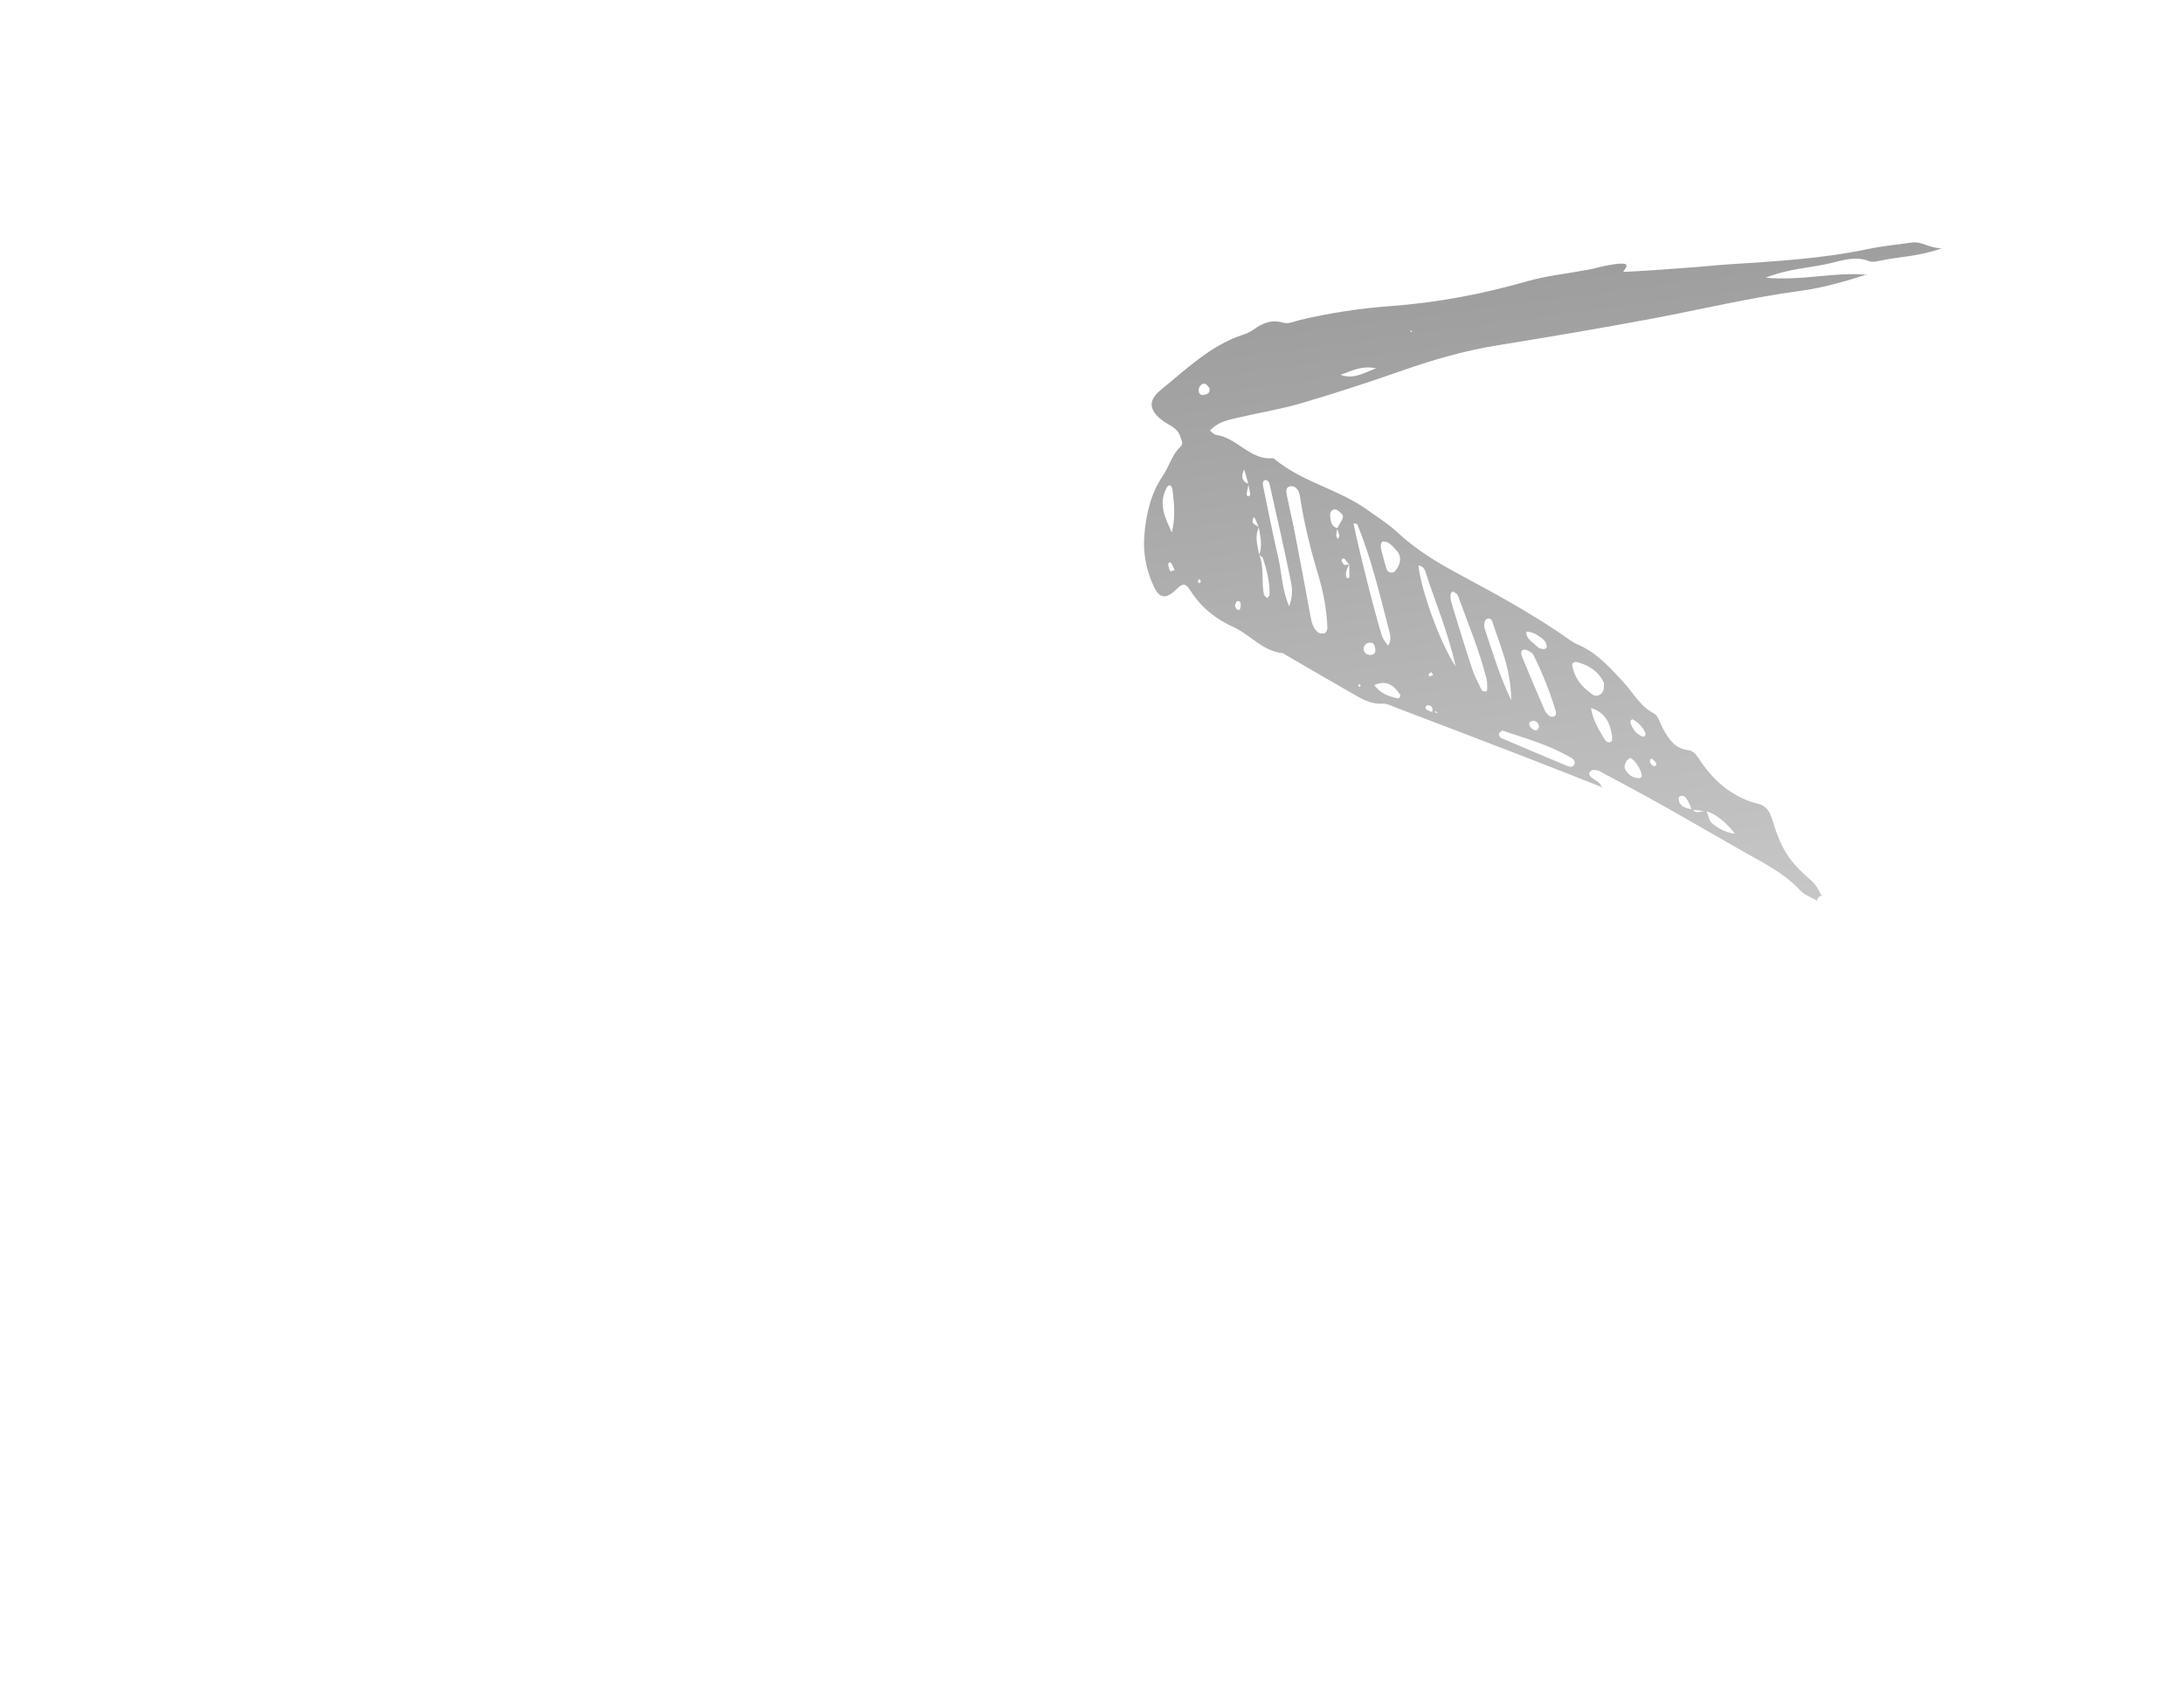
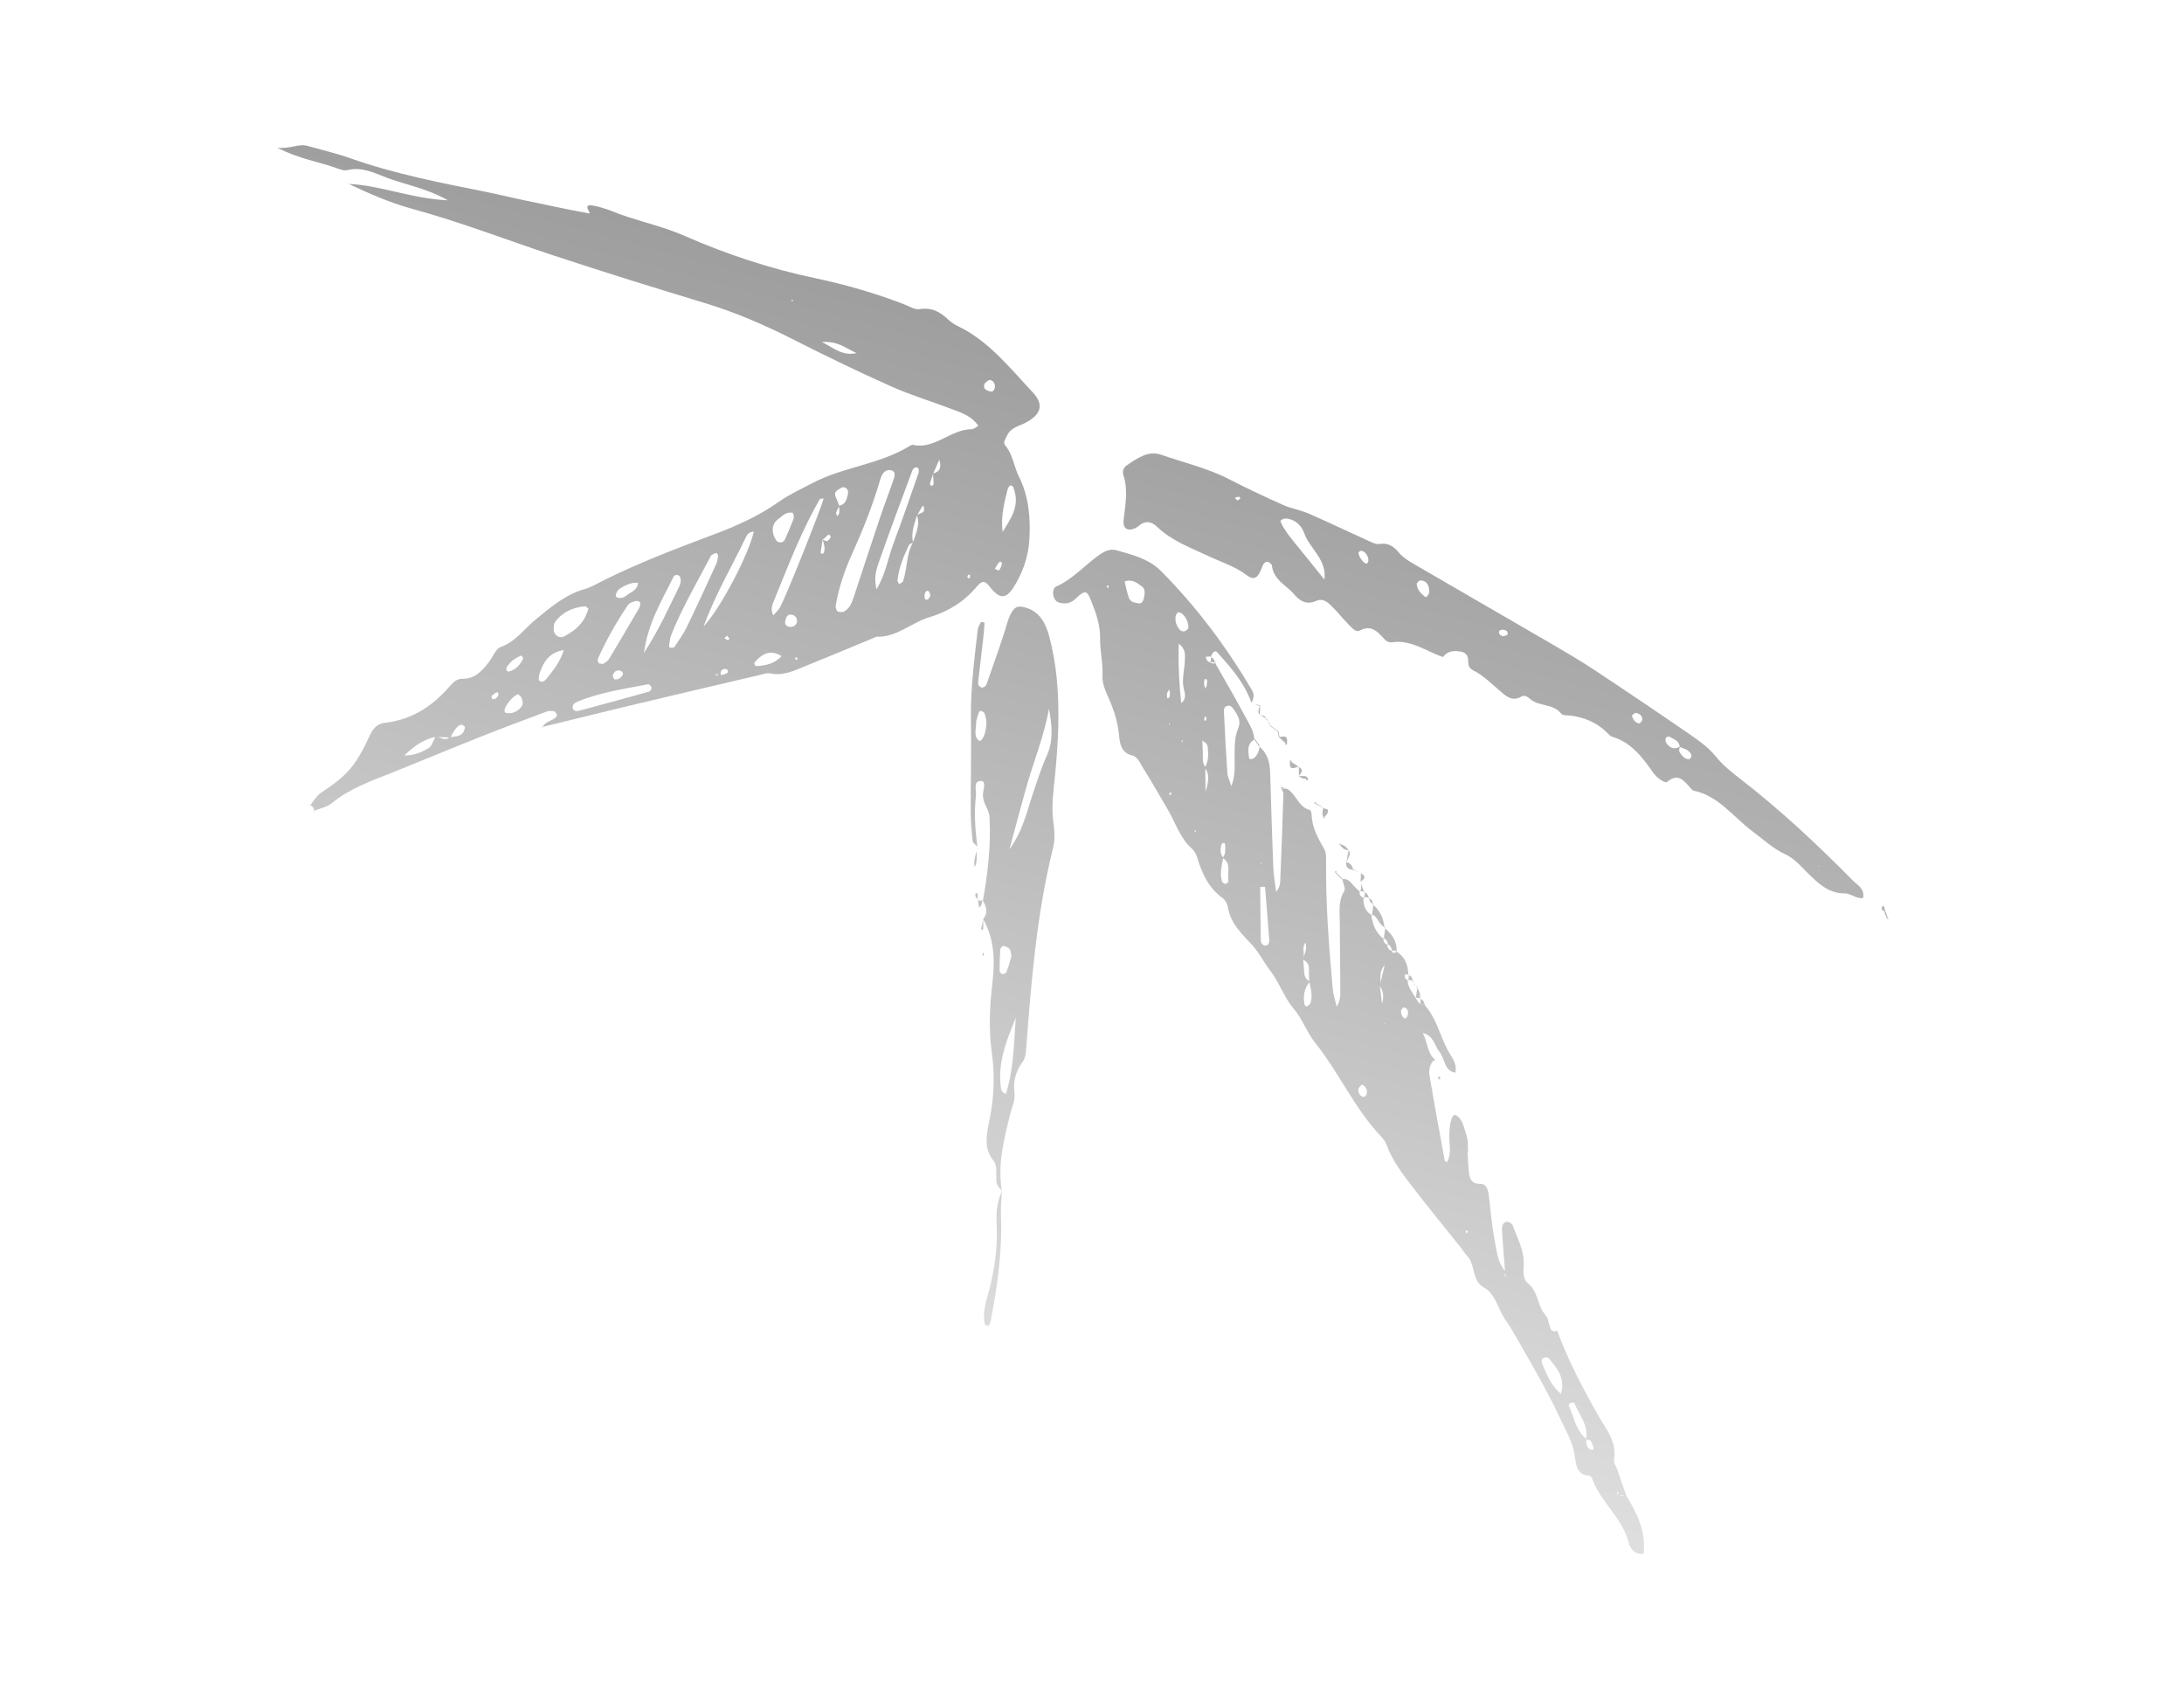
- <svg xmlns="http://www.w3.org/2000/svg" id="_레이어_1" data-name="레이어_1" version="1.1" viewBox="-80 -80 721.16 562.14">
+ <svg xmlns="http://www.w3.org/2000/svg" version="1.1" viewBox="-80 -80 721.16 562.14">
  <defs>
    <linearGradient id="leafGradient" x1="0" y1="0" x2="0" y2="402.14" gradientUnits="userSpaceOnUse" gradientTransform="rotate(-7.52 280.58 201.07)">
      <stop offset="0%" stop-color="#989898" />
      <stop offset="52%" stop-color="#BFBFBF" />
      <stop offset="100%" stop-color="#E5E5E5" />
    </linearGradient>
    <style>
+       .st0 {
+         fill: none;
+       }
+ 
      .leaf-sway {
-       transform-box: fill-box;
-       transform-origin: 50% 85%;
-       animation: wind_st_L 7.6s cubic-bezier(0.42, 0.02, 0.58, 0.98) -2.1s infinite;
+         transform-box: fill-box;
+         transform-origin: 50% 85%;
+         animation: wind_st_L 7.6s cubic-bezier(0.42, 0.02, 0.58, 0.98) -2.1s infinite;
      }
+ 
      @keyframes wind_st_L {
-       0% {
-       transform: translateY(0px) rotate(-0.8deg);
-       }
-       19% {
-       transform: translateY(-0.35px) rotate(0.35deg);
-       }
-       45% {
-       transform: translateY(-0.2px) rotate(1.15deg);
-       }
-       70% {
-       transform: translateY(0.2px) rotate(0.25deg);
-       }
-       87% {
-       transform: translateY(0.5px) rotate(-1deg);
-       }
-       100% {
-       transform: translateY(0px) rotate(-0.8deg);
-       }
+         0% {
+           transform: translateY(0px) rotate(-0.8deg);
+         }
+         19% {
+           transform: translateY(-0.35px) rotate(0.35deg);
+         }
+         45% {
+           transform: translateY(-0.2px) rotate(1.15deg);
+         }
+         70% {
+           transform: translateY(0.2px) rotate(0.25deg);
+         }
+         87% {
+           transform: translateY(0.5px) rotate(-1deg);
+         }
+         100% {
+           transform: translateY(0px) rotate(-0.8deg);
+         }
      }
    </style>
  </defs>
-   <g>
+   <g transform="rotate(7.65 254.16 72) translate(561.16 0) scale(-1 1)">
    <g class="leaf-sway" fill="url(#leafGradient)">
      <path d="M449.15,179.94c-8.96-3.52-17.91-7.08-26.89-10.54-13.88-5.35-27.78-10.65-41.68-15.94-1.28-.49-2.64-1.26-3.91-1.16-4.35.34-7.8-2.04-11.38-4.08-7.01-4-13.98-8.08-20.96-12.14-.24-.14-.46-.42-.71-.44-6.54-.55-10.85-6.18-16.55-8.74-5.56-2.5-10.45-6.33-14.01-11.95-1.6-2.53-2.54-2.44-4.48-.52-3.47,3.42-5.64,3.31-7.56-.75-2.42-5.13-3.6-10.72-3.19-16.48.52-7.24,2.13-14.27,6.17-20.18,2.11-3.1,3.01-7.03,5.85-9.61.99-.89.23-2.15-.13-3.28-.91-2.93-3.51-3.62-5.5-5.05-4.72-3.38-5.38-6.71-.97-10.31,8.48-6.92,16.53-14.71,26.96-18.19,1.29-.43,2.62-.96,3.73-1.78,3.05-2.25,6.08-3.4,9.9-2.24,1.65.5,3.72-.53,5.58-.97,9.88-2.32,19.82-3.82,29.94-4.56,15.17-1.11,30.14-3.94,44.9-8.17,6.28-1.8,12.83-2.47,19.26-3.66.81-.15,1.62-.29,2.42-.47,1.6-.37,3.18-.83,4.8-1.12,1.61-.29,3.24-.58,4.87-.58,3.5,0-.38,2.78.61,2.74,7.89-.37,15.77-1.01,23.65-1.59,3.53-.26,7.06-.66,10.6-.89,15.51-1,31.02-1.86,46.34-5.07,4.81-1.01,9.72-1.48,14.58-2.16,3.07-.43,5.51,1.82,9.78,1.92-7.71,2.76-14.34,2.74-20.74,4.16-1.05.24-2.3.46-3.24.08-4.4-1.78-8.67-.3-12.85.69-6.63,1.57-13.52,1.68-21.29,4.77,12.08,1.11,22.74-2,33.47-.96l.19-.19c-7.32,2.34-14.69,4.48-22.28,5.5-16.24,2.17-32.22,6.01-48.33,9.05-17.18,3.24-34.42,6.13-51.67,8.93-10.55,1.71-20.78,4.61-30.92,8.16-11.15,3.9-22.38,7.59-33.69,10.91-7.1,2.08-14.42,3.23-21.61,4.94-2.9.69-5.93,1.21-8.71,4.13.72.51,1.34,1.32,2.05,1.41,6.79.89,11.31,8.4,18.62,7.7.24-.02.52.17.73.34,9.24,7.61,20.92,9.83,30.53,16.67,3.43,2.44,6.98,4.67,10.12,7.58,6.07,5.64,12.95,9.82,20.07,13.64,11.49,6.16,22.97,12.39,33.87,19.79,1.85,1.26,3.65,2.72,5.66,3.58,6.05,2.58,10.47,7.52,14.92,12.33,3.27,3.53,5.53,8.07,10.05,10.32,1.43.71,2.07,3.37,3.05,5.15,1.88,3.41,4.04,6.49,8.01,6.92,2.22.24,3.18,2,4.33,3.69,4.86,7.2,11.14,12.16,19.17,14.14,2.46.61,3.63,2.37,4.38,4.76,3.21,10.33,5.4,13.93,13.17,20.67,1.61,1.4,2.35,3.23,3.33,5l.29-.31c-1.14.2-1.8.92-1.97,2.18,0,0,.28-.3.28-.3-1.91-1.11-4.17-1.82-5.66-3.41-5.36-5.74-12.03-9.02-18.52-12.69-8.92-5.05-17.77-10.23-26.7-15.25-6.98-3.92-14.02-7.68-21.06-11.45-.7-.37-1.58-.45-2.37-.42-.38.01-.78.56-1.08.95-.11.14,0,.6.13.81,1.1,1.67,3.52,1.81,4.04,4.17l.21-.17ZM444.08,158.9l-.5.23.59-.13c.48.37.53.8.08,1.18-.1.09-.39-.08-.59-.13.14-.39.28-.79.41-1.16M365.49,106.25c-.59,1.33-1.34,2.62-.95,4.2.05.19.29.42.47.45.18.02.57-.18.57-.28,0-1.46-.04-2.91-.07-4.37-.37-.39-.83-.72-1.09-1.18-.35-.62-.71-.9-1.22-.53-.15.11-.25.62-.16.8.25.45.56,1.04.95,1.15.46.13,1.03-.18,1.51-.23M393.11,155.11c.25,0,.56-.12.75,0,.81.5,1.07.32.52-.12-.3-.24-1.01.14-1.53.24.19-.81.38-1.68-.43-2.16-.38-.23-1.13-.35-1.37-.12-.86.87-.1,1.27.57,1.6.46.23.93.42,1.49.56M332.31,79.78c-.22,1.05-.52,2.1-.64,3.16-.09.75.33,1.06.89.77.15-.08.29-.43.26-.62-.17-1.08-.39-2.14-.59-3.21-.44-1.54-.88-3.09-1.39-4.9-1.25,2.55-.6,3.97,1.48,4.8M335.72,94.03c-1.52,3.05-.5,6.08.07,9.12,1.73,4.21.68,8.81,1.55,13.14.09.46.74.79,1.12,1.18.26-.4.75-.79.76-1.2.08-4.18-.95-8.12-2.21-12-.15-.45-.83-.69-1.23-1.09,1.15-3.05.38-6.06-.12-9.08-.34-.8-.73-1.59-1.01-2.41-.27-.79-.66-1.11-.84-.65-.19.5-.3,1.4-.04,1.67.53.57,1.33.85,1.95,1.32M478.83,187.08c1.32,2.1,3.18.27,4.72.78.55,1.32.77,3.12,1.7,3.88,2.1,1.72,4.47,3.12,7.63,3.49q-4.54-5.85-9.36-7.4c-1.64-.17-3.27-.34-4.91-.51-1.46-4-2.51-5.17-3.97-4.38-.18.1-.36.46-.34.69.14,2.58,1.97,2.97,3.74,3.43.25.07.52.04.79.03M361.63,94.35c-.15.8-.38,1.59-.41,2.39-.02.41.33.83.51,1.25.19-.4.58-.84.52-1.19-.13-.79-.48-1.54-.74-2.3.4-.73.78-1.49,1.22-2.19.61-.97,1.22-1.94.07-2.9-.8-.67-1.63-1.68-2.75-1.03-1.1.63-.84,1.89-.71,2.99.18,1.54.82,2.67,2.29,2.99M358.31,127.41c-.19-5.96-1.3-11.82-3-17.49-2.47-8.23-4.57-16.55-5.91-25.1-.14-.87-.26-1.8-.61-2.58-.51-1.12-1.42-1.82-2.62-1.71-1.55.13-1.55,1.48-1.32,2.61.86,4.37,1.92,8.69,2.76,13.07,1.75,9.04,3.44,18.1,5.11,27.16.39,2.1.85,4.11,2.53,5.41.4.31,1.01.35,1.54.38,1.03.05,1.28-.83,1.52-1.74M398.96,116.29c.06.71-.02,1.63.22,2.43,2.25,7.34,4.48,14.68,6.88,21.96.82,2.5,2.06,4.84,3.21,7.18.17.35.93.38,1.44.45.1.01.39-.48.38-.74-.03-1.16.04-2.38-.24-3.48-2.41-9.49-6.16-18.43-9.48-27.54-.17-.47-.78-.77-1.22-1.08-.18-.13-.53-.21-.68-.11-.2.14-.29.49-.51.92M345.69,120.14c1.3-3.56,1-6.05.55-8.27-2.2-10.77-4.64-21.49-7.07-32.2-.16-.71-.91-1.48-1.74-1.09-.3.14-.51,1.09-.41,1.59,1.68,8.16,3.31,16.33,5.17,24.44,1.11,4.85,1.1,10.01,3.5,15.54M378.31,133.18c1.33-1.91.72-3.68.29-5.35-3.04-11.71-5.82-23.51-10.38-34.66-.12-.29-.82-.29-1.27-.43.63,4.35,7.99,33.67,9.51,37.51.41,1.04,1.18,1.9,1.85,2.93M433.71,155.88c.02-.29.13-.61.06-.86-1.9-6.51-4.44-12.71-7.38-18.71-.24-.49-.73-.94-1.19-1.18-.7-.35-1.58-.84-2.2-.63-.93.32-.76,1.49-.43,2.28,2.46,5.94,4.96,11.86,7.51,17.75.33.75.98,1.41,1.62,1.9.36.27,1.01.18,1.51.11.19-.03.35-.43.52-.66M400.66,140c-2.64-11.75-6.8-21.33-9.98-31.27-.37-1.15-1.14-1.92-2.31-2.05.73,7.74,7.16,25.77,12.29,33.31M416.04,161.16c-.42.4-1.03.7-1.1,1.12-.07.4.32,1.18.68,1.33,7.34,3.16,14.7,6.26,22.07,9.33.75.31,1.74.4,2.15-.55.4-.93-.25-1.76-.97-2.18-7.21-4.26-15.11-6.42-22.83-9.05M419.01,151.21c-.08-10.42-3.69-18.12-6.29-26.11-.29-.9-1.23-1.13-1.97-.65-.36.23-.55.96-.62,1.5-.07.57-.01,1.22.17,1.76,2.52,7.44,4.7,15.05,8.72,23.51M449.57,147.36c0-1.02.2-1.72-.03-2.16-2.02-3.9-5.31-5.8-9.15-6.68-.39-.09-1.31.55-1.28.73.55,3.73,2.37,6.6,5.14,8.78.44.35.86.73,1.31,1.07,1.69,1.31,3.76.2,4.02-1.74M306.92,95.81c1.25-4.73.83-9.39.25-14.03-.07-.54-.37-1.38-.71-1.48-.89-.26-1.2.65-1.54,1.37-2.42,5.16,0,9.6,2,14.14M376.46,98.79c-.92,1.09-.46,2.26-.19,3.35.48,1.98,1.02,3.95,1.63,5.89.33,1.05,2,1.33,2.71.54,2.03-2.24,2.3-5.08.45-6.95-1.3-1.31-2.49-3.07-4.6-2.83M445.34,153.74c.77,4.44,2.62,7.06,4.19,9.83.55.96,1.38,2.01,2.5,1.26.38-.26.34-1.63.19-2.43-.74-3.91-2.21-7.22-6.87-8.66M373.8,146.16c2.15,3.02,4.96,3.79,7.84,4.4.18.04.48-.25.62-.46.11-.17.19-.55.1-.69-2.03-3.11-4.46-5.05-8.55-3.25M458.35,170.22c-.42.3-.98.51-1.22.93-.56.97-1.04,2.05-.3,3.19,1.13,1.75,2.68,2.63,4.65,2.53.21-.01.53-.31.58-.54.32-1.52-2.09-5.46-3.71-6.12M423.98,128.53c-.02,2.63,2.1,3.32,3.33,4.7,1.16,1.3,3.44,1.35,3.42.32-.03-1.32-.71-2.2-1.65-2.9-1.53-1.12-3.11-2.12-5.1-2.13M374.41,41.59c-5.06-.97-7.76.81-11.83,2.14,4.46,1.53,7.13-.38,11.83-2.14M463.36,162.17c-.82-2.18-2.38-3.63-4.26-4.7-.11-.07-.44.15-.57.33-.14.19-.27.54-.2.74.76,2.22,2.05,3.9,4.15,4.68.18.07.51-.12.67-.29.14-.15.14-.46.21-.75M374.15,134.39c-.15-.93-.25-2.18-1.61-2.23-1.1-.05-2.01.52-2.26,1.79-.25,1.29,1.12,2.5,2.54,2.26.8-.13,1.43-.57,1.33-1.83M319.35,48.03c-.43-.39-1.04-1.4-1.63-1.38-1.15.02-1.99,1.1-1.89,2.39.14,1.69,1.37,1.44,2.42,1.13.82-.24,1.37-.78,1.1-2.13M327.78,119.82c.21.82.49,1.68,1.43,1.51.24-.04.49-.94.47-1.43-.02-.78-.11-1.82-1.22-1.4-.33.12-.46.87-.68,1.33M307.87,108.23c-.36-.76-.63-1.52-1.05-2.17-.43-.66-1.03-.51-1.04.29-.01.75.32,1.54.64,2.23.05.11.85-.2,1.45-.36M428.21,159.87c-.23-1.28-.99-1.93-2.11-1.89-.4.01-1.04.42-1.13.78-.28,1.07,1.5,2.66,2.57,2.29.31-.11.46-.78.68-1.18M466.96,172.01c-.49-.49-.96-1.28-1.6-1.5-.44-.15-.76.7-.43,1.28.39.67.86,1.35,1.74,1.07.13-.04.16-.44.29-.86M392.56,141.88c-.32.28-.63.57-.95.85.17.19.36.57.5.54.41-.07.79-.29,1.19-.45-.24-.32-.49-.63-.74-.94M369.14,145.92c-.21.05-.59.06-.61.16-.12.66.17.82.75.4.04-.03-.09-.36-.14-.56M386.39,29.41l-.58-.33-.07.55.65-.22ZM315.9,112.54c.19-.11.48-.17.54-.34.07-.2.03-.56-.1-.72-.36-.45-.68-.28-.76.45-.02.19.21.4.32.61" />
+       <path d="M92.39,332.89c.55-1.22,1.1-2.44,1.65-3.66,0,0-.18.07-.18.07.62-.68,1.23-1.35,1.85-2.03l-.06.18c2.32-2.76,2.94-6.88,6.34-8.88,1.68-.99,2.05-3.41,2.17-5.52.29-5.01,3.26-8.66,5.34-12.75.29-.57,1.38-1.03,2.01-.93,1.34.21,1.56,1.62,1.34,2.76-.9,4.63-1.94,9.22-2.91,13.85.17.46-.84.89.02,1.32-.06-.51-.12-1.03-.18-1.55,3.22-2.69,4-6.89,5.26-10.7,1.48-4.46,2.45-9.12,3.66-13.69.48-1.83,1.35-3.55,3.29-3.24,2.42.39,3.58-.8,4.13-3.04.57-2.29.96-4.63,1.42-6.94,0,.01-.18-.14-.18-.14.38-1.71.46-3.62,1.22-5.1,1.17-2.25,1.78-5.17,4.37-6.16,1.36-.52,1.92,3.04,1.1,8.05-.42,2.56-1.36,5.09-.21,7.73.33-.2.72-.29.79-.51,2.91-8.97,5.85-17.93,8.65-26.95.64-2.04.46-4.17-1.07-5.86l-.12.35c2.91-1.67,3.22-5.2,5.3-8.26-3.76.38-4.41,3.74-6.3,5.45-2.12,1.93-2.33,6.18-6.12,6.07-.21-3.35,2.29-5.19,3.79-7.38,3.04-4.46,5.02-9.84,9.23-13.32l-.16-.22c.66,0,1.33,0,1.99,0l-.25.15c.62-.68,1.24-1.35,1.86-2.03l-.21.25c1.27-1.82,3.14-3.2,3.48-5.7l-.24.29c.97-.3,1.46-.95,1.3-2.09.96-.51,1.9-1.02,2.83-1.51-.6.24-.61-.26-.28-.19,1.06.23-.11-.65.14.52-.83.45-1.67.9-2.5,1.36-.49-.03-.99-.09-1.48-.17l.23.21c.42-3.36,1.91-5.85,4.85-7.15l-.19-.2c.66.65,1.33,1.35,1.94-.07l-.31.25c1.16-.12,1.8-.83,1.92-2.1l-.3.33c1.18-.12,1.69-.97,1.94-2.12l-.25.33c2.79-1.63,4.41-4.23,5.16-7.54l-.26.35c2.32-1.06,3.49-2.97,3.53-5.73l-.25.3c1.24-.02,1.77-.83,1.91-2.07l-.19.34c1.01-.8,2.08-1.54,3.03-2.42,1.06-.99,2.19-1.38,3.54-.99,0,0-.16-.22-.16-.22-.47,1.37-1.69,3.14-1.29,4.02,1.64,3.59.56,7.01.09,10.48-1.04,7.67-2.2,15.33-3.27,23-.2,1.43-.18,2.89.6,4.65.71-1.92,1.65-3.78,2.1-5.77,3.09-13.62,6.02-27.28,7.73-41.2.19-1.53.34-2.93,1.21-4.07,2.44-3.22,4.9-6.39,5.6-10.72.09-.53.53-1.38.86-1.41,3.61-.34,5.01-4.29,7.9-5.71.68-.34,1.61-.08,2.43-.1l.08-.37c-.4.75-1.07,1.46-1.15,2.25-.98,9.5-1.89,19.01-2.78,28.52-.11,1.15-.01,2.33.88,3.7.7-2.7,1.57-5.36,2.05-8.1,1.79-10.25,3.46-20.53,5.17-30.79.56-3.38,1.84-6.23,4.74-7.92l-.11-.3c-.2,1.55.22,2.95,1.08,4.13.29.4.89.56,1.38.74.1.04.41-.33.48-.57.64-2.31,1.25-4.63-1.22-6.21l.26.12c.52-2.74,2.28-4.72,3.76-6.78,4-5.57,8.21-10.95,12.35-16.41l-.17-.27c.69.59,1.38.55,2.07.01l-.32.23c1.06-.09,1.59-.84,1.92-1.85,0,0,.2.23.19.23-.71-.15-1.41-.3-2.11-.45l.23.18c-.38-1.08-.86-2.73-2.1-1.66-5.02,4.33-10.1,8.66-13.3,14.97l.03-.07c-.58-1.46-.66-2.81.38-4.14,10.37-13.21,21.97-24.97,34.98-34.96,4.57-3.51,10.16-4.12,15.57-4.87,2.01-.28,3.71.77,5.22,2.14,4.38,3.98,7.71,9.26,12.83,12.35.89.54,1,2.04.49,3.28-.49,1.2-1.29,1.82-2.51,1.92-2.02.17-3.55-.38-4.99-2.22-2.92-3.72-3.48-2.52-5.26.62-2.01,3.55-3.84,7.22-4.36,11.53-.5,4.12-2.08,7.98-2.44,12.22-.19,2.22-1.47,4.49-2.68,6.41-2.35,3.74-4.25,7.62-5.29,12.06-.68,2.92-1.59,5.77-5.09,6.11-2.08.2-3.13,2.34-4.38,3.82-3.33,3.95-6.44,8.12-9.66,12.19-3.18,4.01-5.35,9-9.72,11.88-.89.59-1.67,1.65-2.14,2.69-2.3,5.11-5.18,9.55-10.06,12.1-.9.47-1.78,1.63-2.1,2.68-1.7,5.47-5.85,8.24-9.73,11.47-2.58,2.15-4.55,5.16-6.98,7.55-3.47,3.4-5.68,8.13-9.19,11.26-3.46,3.1-5.58,7.43-8.74,10.43-9.09,8.62-15.79,19.84-25.57,27.63-.86.69-1.72,1.57-2.24,2.57-2.77,5.31-6.94,9.21-10.96,13.22-5.82,5.82-11.86,11.38-17.8,17.07-.82.79-1.52,1.76-2.41,2.43-3.22,2.41-2.62,8.01-6.85,9.62-4.19,1.59-5.56,6.38-8.41,9.51-2.69,2.95-5.07,6.24-7.53,9.43-2.65,3.43-5.28,6.87-7.83,10.39-2.38,3.28-4.72,6.6-6.91,10.03-2.33,3.65-5.06,7.01-6.41,11.41-.91,2.96-1.51,6.72-5.76,6.2-.37-.04-.95.62-1.21,1.1-3.87,7.27-11.37,11.17-14.61,19.04-.98,2.37-2.76,3.68-5.32,3.04l-.08.15c.15-7.8,4.19-13.45,8.64-18.9.77,1.2,2.06.53,2.98.96-.15-.26-.36-.5-.34-.71.1-.9-.1-1.03-.36-.29-.08.23.52.75.8,1.13-1.11-.29-2.22-.59-3.33-.88,1.3-2.6,2.6-5.2,3.9-7.79.52-1.04,1.56-2.08,1.53-3.09-.2-6.08,3.77-9.46,6.84-13.48,6.42-8.41,12.57-17.05,17.61-26.58l-.06.13c.64.95,1.33.37,2.01.09l-.05.17ZM186.59,229.39c1.35-.39,2.06-1.36,2.31-2.87.22-1.34.58-2.66.89-4.01-.53-1.82,1.16-3.67-.06-5.65-.91,2.03-.05,3.87.05,5.71-1.29.46-2.17,1.25-2.33,2.87-.14,1.38-.46,2.73-.65,4.14-.83,2.15-1.76,4.29-1.35,6.72.08.47.51.93.89,1.25.43.37.87.07,1.1-.66.81-2.64.65-5.16-.84-7.5M232.46,155.38c-1.07.23-1.92.78-2.18,2.04-.46,2.22-.92,4.45.19,6.62-1.79,1.63-2.05,3.62-1.38,7.85.59-3.98.9-6,1.17-8.06,1.03-1,1.16-2.35,1.33-3.75.2-1.62.57-3.22.82-4.89-.13-.09-.25-.18-.38-.26.14.15.29.3.43.45M163.55,227.85q-2.09,2.01-1.52,5.6c.51-1.89,1.02-3.78,1.51-5.74-.5-1.86,1.27-3.76-.68-7.04.32,3.37.51,5.28.69,7.19M220.62,192.8c-3.33,1.34-2.1,4.91-2.96,7.45-.06.18.62.95.94.94.43-.02,1.06-.41,1.24-.84,1.06-2.47.7-5.12.57-7.74,1.22-.98,1.29-2.4,1.19-3.86-.02-.25-.15-.56-.32-.7-.51-.44-.86-.2-1,.62-.23,1.42-.53,2.84.34,4.14M75.91,366.95c3.9-2.15,5.09-6.67,7.38-10.23.08-.12-.12-.64-.28-.72-.46-.22-1.34-.55-1.41-.42-2.05,3.73-5.72,6.55-5.49,11.57-1.8-.5-2.18,1.14-2.83,2.32-.09.17.07.72.1.72.45,0,1.01.08,1.33-.18.91-.73,1.36-1.78,1.21-3.07M220.88,168.97c.96-2.06,1.67-3.02,1.89-4.11,1.3-6.37,2.52-12.77,3.68-19.17.18-1.01.62-2.47-.82-2.91-1.21-.37-1.96.74-2.7,1.57-1.34,1.52-2.38,3.05-1.7,5.51.88,3.2.22,6.49-.16,9.73-.31,2.62-1.09,5.22-.19,9.39M207.02,200.61c-.52-.07-1.05-.15-1.57-.22-1.25,5.75-2.52,11.5-3.73,17.26-.18.86.09,1.82,1.04,1.95.92.13,1.59-.64,1.73-1.53.89-5.82,1.7-11.65,2.54-17.47M244.39,124.64c-2.61,1.4-2.6,3.48-2.77,5.41-.28,3.18.29,6.43-1.04,9.53-.54,1.26-1.12,2.92.38,4.38,1.53-6.31,2.7-12.51,3.42-19.32M86.34,353.27c3.57-2.2,5.39-5.59,7.35-8.8.41-.67.74-1.76-.3-2.29-.42-.22-1.18-.3-1.47-.03-3.04,2.83-6.41,5.51-5.58,11.12M264.82,106.67c-2.63-1.32-4.27.09-5.87.85-1.29.61-1.31,2.38-1.15,3.86.09.88.46,1.83,1.31,1.8,1.27-.05,2.8.12,3.57-1.31.8-1.49,1.32-3.15,2.14-5.2M241.95,119.3c.3.3.63.85,1.07,1.02.44.16,1.12.12,1.47-.17,1.37-1.11,2.19-2.64,2.1-4.56-.02-.44-.49-1.2-.8-1.22-1.7-.13-4.03,2.85-3.85,4.93M233.65,138.2c.25-.56.58-1.03.68-1.55.1-.54,0-1.63-.06-1.63-1.12-.06-.78.99-.87,1.63-.07.48.15,1,.25,1.56M166.01,262.31c-.26-.47-.49-.98-.82-1.38-.1-.12-.54.01-.77.14-1.08.62-1.52,1.66-1.27,2.92.07.37.73.93,1,.86,1.14-.31,1.83-1.17,1.86-2.54M155.55,235c-.24-.43-.48-1.22-.72-1.22-1.21,0-1.85.83-1.75,2.15.04.5.43,1.4.62,1.39,1.22-.1,1.53-1.24,1.85-2.31M239.09,155.99c-.07.02-.2.03-.21.07-.03.22-.03.46-.04.68.08-.02.24-.04.24-.07.02-.23.01-.45.01-.68M246.05,141.47c-.16-.48-.33-.96-.5-1.45-.17.45-.48.9-.48,1.35,0,.6-.35,1.54.67,1.58.08,0,.21-.96.31-1.48M207.7,193.13l.27-.11-.14-.48-.13.59ZM160.47,239.95l-.22-.33v.66s.22-.33.22-.33ZM232.49,148.8c.08-.25.25-.51.23-.75-.05-.86-.33-1.02-.63-.41-.11.21-.07.55,0,.8.04.15.27.24.41.35M244,150.98l-.31.43.39.14-.09-.57ZM124.33,303.8c-.12.19-.34.37-.35.57-.01.19.18.4.28.6.12-.18.34-.36.35-.55.01-.2-.17-.41-.28-.62M270.25,109.52c.07-.22.17-.44.17-.66,0-.06-.3-.12-.47-.19-.05.22-.15.44-.13.64,0,.08.28.14.43.2M230.48,185.05l.27.7.24-.72-.51.02ZM240.37,174.51c.55.04.66-.27.31-.88-.02-.04-.44.11-.45.19-.02.22.09.46.14.69" />
+       <path d="M157.28,117.35c-1.36-2.36-3.48-2.62-5.74-2.51-1.24.06-2.17.82-2.49,1.97-.43,1.53-.1,2.89-2.31,3.65-3.31,1.13-6.32,3.39-9.36,5.37-2.41,1.57-4.64,3.26-7.48,1.04-1.02-.8-2.12-.13-3.04.46-3.31,2.11-7.59.34-10.73,3.39-.63.61-2.11.22-3.19.21-4.46-.02-8.63,1.05-12.39,3.79-.68.5-1.37,1.2-2.12,1.31-6.32.95-10.73,5.28-14.99,9.96-.75.83-1.73,1.48-2.69,1.99-.69.36-1.96.79-2.26.44-3.38-3.82-5.77-.83-8.32,1.27-.21.18-.48.38-.73.4-8.33.51-14.2,6.92-21.13,10.75-3.89,2.15-7.55,4.81-11.8,6.08-2.98.89-5.32,3.05-7.77,4.89-4.05,3.03-7.89,6.02-13.29,5.25-1.92-.27-4.03,1.35-6.23.7-.1-3.25,2.42-3.94,4.09-5.23,13.38-10.36,27.1-20.12,41.61-28.49,3.12-1.8,6.15-3.65,8.9-6.25,2.63-2.49,5.94-4.23,9.14-5.86,11.38-5.77,22.8-11.43,34.27-16.98,4.98-2.41,10.08-4.55,15.18-6.67,16.31-6.77,32.64-13.45,48.95-20.23,1.76-.73,3.59-1.61,5-2.92,2.05-1.9,3.99-2.76,6.7-1.94,1.19.36,2.68-.23,3.97-.61,6.83-2.04,13.61-4.26,20.46-6.21,2.88-.82,5.93-.87,8.8-1.71,6.3-1.85,12.58-3.82,18.78-6.04,7.58-2.71,15.49-3.41,23.24-5.02,4.52-.94,7.76,2.14,10.93,4.99.83.75,1.28,2.08.69,3.27-2.32,4.66-1.97,9.73-2.07,14.76-.05,2.65-1.69,3.56-3.89,2.31-.48-.27-.93-.64-1.3-1.07-1.83-2.1-3.96-2.05-5.94-.6-5.57,4.07-12.02,5.45-18.26,7.42-4.43,1.4-9.01,2.13-13.21,4.49-2.87,1.61-3.98.58-4.91-3.68-.31-1.42-1.45-1.99-2.33-1.19-.21.19-.6.3-.65.52-1.21,4.88-5.62,5.89-8.6,8.6-2.22,2.01-4.65,2.97-7.52,1.16-1.91-1.2-3.75-.15-5.33,1.08-2.22,1.72-4.29,3.68-6.51,5.41-1.09.85-2.63,2.13-3.72,1.32-3.65-2.67-6.03-.24-8.67,1.91-.58.48-1.62.73-2.31.52-6.19-1.83-11.71,1.49-17.52,2.57h.14ZM26.63,166.48c-.36,1.15-.72,2.29-1.08,3.43-.46.45-.82.2-.51-.28.62-.97-.64-.12.4-.04.31-.96.63-1.93.92-2.86.49-.26.58-.19.29.2,0-.15,0-.3-.01-.45M107.53,121.29c-.34-1.02-.16-.9.31-.2-.63-.16-.69-.28-.18-.36-.04.19-.09.37-.13.56M52.29,154.32c.98-.54-.64-1.01.36-.53.18.08.45.27.44.41,0,.64-.34.8-.87.46.56-.44.68-.36.38.23-.1-.19-.2-.38-.3-.57M75.86,136.41c-.98.28-2.08.34-2.92.89-.74.49-1.94,1.38-.84,2.58.31.34,1.57.1,2.05-.33.91-.8,2.39-1.5,1.58-3.35,1.83,1.52,3.46.97,4.88-.71.27-.32.33-1.14.15-1.55-.14-.3-.93-.56-1.25-.4-1.38.68-3.18.79-3.65,2.87M199.37,97.4c3.08-2.92,6.17-5.83,9.24-8.77,2.82-2.7,5.87-5.17,7.94-8.6-1.1-1.34-2.15-1.12-3.2-.98-2.37.31-4.1,1.88-5.2,3.95-2.65,4.99-8.66,7.58-8.64,14.44l-.64-.3.5.25ZM169.15,94.43c-.34-.4-.63-1.07-.99-1.12-2.05-.3-3.41,1.16-3.47,3.69-.01.5.4,1.04.69,1.5.06.09.53-.05.75-.2,1.39-.92,2.71-1.93,3.01-3.87M189.54,86.79c-.21-.18-.39-.44-.62-.52-1.28-.43-3.21,1.71-2.93,3.24.04.24.24.6.42.65.97.24,3.19-2.19,3.13-3.37M90,130.44c1.22.13,2.03-.59,2.66-1.62.13-.22.23-.7.13-.81-.33-.35-.77-.85-1.14-.82-1.08.08-2.13.52-2.33,1.88-.06.41.44.92.68,1.37M138.49,107.95c.88-.07,1.64-.41,1.59-1.49-.01-.26-.85-.67-1.3-.66-.77.01-1.7.2-1.6,1.36.03.31.85.53,1.3.79M232.4,74.38c-.46-.18-.87-.4-1.3-.48-.14-.02-.34.33-.52.51.32.26.62.69.96.71.26.02.56-.46.86-.75" />
+       <path d="M297.4,217.04c-1.51,1.88-2.66,3.82-1.09,6.34l-.02-.04c-4.6,6.06-5.75,13.09-5.86,20.86-.1,7.58-.84,15.24-2.89,22.61-1.93,6.96-2.63,14.03-2.21,21.31.29,4.96,1.07,10.04-3.22,14.01-1.2,1.11-1.24,3.87-1.59,5.92-.28,1.66-1.2,2.58-2.37,3.39l.02.07c2.68-8.47,1.61-17.07.68-25.66-.25-2.34-1.14-4.54-.45-7.06.98-3.58.5-7.13-1.27-10.38-.74-1.36-.74-2.77-.65-4.3,1.33-22.4,2.52-44.8.04-67.21-.33-2.99.3-5.65,1.11-8.6,1.3-4.75,1.27-9.99,1.44-15.05.37-10.8,1.26-21.52,3.73-31.99,1.09-4.62,2.54-9.2,4.36-13.52,1.86-4.43,4.68-7.93,9.74-8.27,1.62-.11,2.53.27,3.28,1.71,1.1,2.15,1.25,4.53,1.67,6.89,1.09,6.16,2.39,12.27,3.67,18.39.1.47.7,1.09,1.12,1.15.84.11,1.64-.44,1.67-1.44.14-5.08.19-10.17.3-15.25.03-1.49.12-2.97.24-4.45,0-.13.42-.3.65-.32.21-.02.56.1.61.25.27.82.68,1.67.66,2.51-.21,9.87-.22,19.74-1.71,29.55-1.52,10.03-2.6,20.14-3.98,30.19-.45,3.24-1.16,6.45-1.94,9.61-.17.67-1.17,1.09-1.79,1.63l-.02.02c1.49-5.42,2.64-10.93,2.73-16.6.03-1.76,1.7-4.8-1.06-5.08-1.77-.18-1.01,2.89-1.19,4.49-.3,2.8-2.62,4.26-3.16,7.1-1.73,9.12-1.88,18.27-1.48,27.49l.21-.27ZM283.98,151.62c-1.63,4.96-2.94,10.14-1.38,15.33,1.37,4.55,2.14,9.18,3.04,13.83,1.1,5.64,1.42,11.58,5.1,18.58-1.08-8.17-1.86-14.33-2.71-20.48-1.25-9.03-3.65-17.88-4.04-27.26M281.26,254.24c-.6,9.35-1.51,17.28-.11,25.28,1.76-.27,1.88-1.62,2.13-2.69,1.75-7.28.23-14.25-2.02-22.59M307.25,158.76c-.1-.61-.27-1.75-.5-2.88-.05-.24-.36-.62-.47-.59-.5.14-1.21.26-1.4.65-.49,1.01-.96,2.12-1.07,3.24-.37,3.66.77,6.79,1.95,5.83,1.81-1.47,1.12-3.73,1.49-6.25M285.39,234.31c.3,1.84.52,3.6.93,5.32.1.4.8.87,1.22.88.37,0,1.02-.56,1.08-.95.33-2.34.58-4.71.72-7.07.03-.43-.57-1.29-.85-1.27-.75.04-1.66.25-2.18.78-.52.52-.63,1.52-.93,2.32" />
+       <path d="M278.15,311.43c1.1,3.5,1.06,7.13.39,10.63-1.59,8.32-1.43,16.59-.2,24.92.43,2.92.67,5.91-.41,8.78-.07.19-.39.33-.61.38-.26.06-.73.07-.78-.04-.2-.55-.36-1.14-.4-1.73-.65-11.63-.75-23.24,1.27-34.76.46-2.62.54-5.33.77-8.05-.02-.05-.04-.12-.04-.12" />
+       <path d="M164.53,208.57c.73-3.1,2.3-5.52,4.84-7.13,0,0-.17-.24-.17-.24,0,1.3,0,2.59,0,3.89l.26-.35c-2.32.21-2.92,3.35-5.17,3.67l.24.16Z" />
+       <path d="M159.55,215.85c.26-3.59,2.4-5.62,4.99-7.28l-.24-.16c0,1.29,0,2.58,0,3.87l.25-.33c-1.06.25-1.7.96-1.94,2.12l.3-.33c-1.03.27-1.57,1.08-1.92,2.1,0,0,.31-.25.31-.25-.65.02-1.29.05-1.94.07l.19.2Z" />
+       <path d="M301.35,199.89c-.02,2.23.78,4.47,0,6.79-.99-2.31.43-4.54-.01-6.77,0,0,.02-.02.02-.02" />
+       <path d="M298.99,217.56c.03-.55.04-1.1.1-1.65.03-.27.13-.74.23-.75.54-.06.78.39.47,1.06-.21.44-.67.73-1.01,1.09,0,0,.21.25.21.25" />
+       <path d="M297.18,217.31c.6.09,1.2.17,1.81.26,0,0-.21-.25-.21-.25-.13.56-.26,1.12-.41,1.67-.07.27-.19.52-.29.79-.2-.33-.5-.63-.58-.99-.12-.55-.09-1.15-.11-1.73,0,0-.21.26-.21.26" />
+       <path d="M296.31,223.37c.05.86,0,1.73.16,2.56.17.89.05,1.2-.55.84-.12-.07-.08-.56-.04-.84.12-.86.27-1.72.41-2.59,0-.01.02.03.02.03" />
+       <path d="M294.9,235.27c-.14-.03-.4-.04-.41-.08-.02-.24.01-.49.03-.74.15.03.42.04.42.08.02.24-.02.49-.04.74" />
+       <path d="M157.15,117.36c-.67.02-1.34.04-2,.06.69-.03,1.38-.06,2.1-.08.04.01-.1.02-.1.02" />
+       <path d="M149.78,230.19c.09-1.39.53-2.59,1.53-3.5l-.15-.28c.02,1.29.04,2.58.06,3.88l.21-.26c-.63-.01-1.26-.02-1.89-.03l.24.19Z" />
+       <path d="M174.42,194.54c-.39,1.1-.69,2.22-.22,3.39l.19-.34c-.64,0-1.27,0-1.91,0l.28.21,1.6-3.02.06-.25Z" />
+       <path d="M179.7,184.81c-1.35,1.33.24,2.63.03,3.94h.17c-.07-1.36-.14-2.71-.2-4.06,0,0,0,.12,0,.12" />
+       <path d="M1.71,180.24c-.21.67.05,1.04.61.75.25-.13.5-.99.36-1.17-.39-.5-.77-.28-.89.42h-.08Z" />
+       <path d="M207.89,148.9c-.2.63-.4,1.25-.6,1.88l.22.06c.2-.62.41-1.23.61-1.85l-.24-.1" />
+       <path d="M207.29,150.78c-2.21-.78-2.58-.55-2.73,1.67l-.05.39c.99-.67,1.98-1.34,2.99-2,.02,0-.2-.06-.2-.06" />
+       <path d="M204.56,152.45c.71.91-.57.93.41.48.44-.21.12-.68-.45-.1,0,.02.05-.38.05-.38" />
+       <path d="M213.56,154.72c.62-.69,1.25-1.39,1.88-2.09,0,0-.26-.12-.26-.12-.57.64-1.15,1.27-1.72,1.91l.11.3Z" />
+       <path d="M140.54,255.11c-.46-.39-.78-.31-.87.27-.02.14.2.36.35.48.89.7-.67-.13.39-.41l.13-.34Z" />
+       <path d="M140.41,255.45c-.07-.2-.14-.4-.21-.59-.4.53-.3.63.32.28.01-.02-.12.31-.12.31" />
+       <path d="M142.22,249.22c.53,1.05-.73.75.32.57.47-.08.27-.63-.43-.24-.01.01.11-.33.11-.33" />
+       <path d="M147.99,232.13c.29-.98.71-1.82,1.78-1.94l-.24-.19c.01.69.02,1.37.03,2.06,0,0,.25-.15.25-.15-.66,0-1.33,0-1.99,0l.16.22Z" />
+       <path d="M151.31,226.69l1.72-1.84-.18-.27c-.23.99-.72,1.67-1.69,1.83l.15.28Z" />
+       <path d="M153.03,224.85c.13-1.07.54-1.85,1.66-1.84,0,0-.23-.21-.23-.21,0,.69,0,1.39-.01,2.08l.24-.29c-.62,0-1.24,0-1.85,0l.18.27Z" />
+       <path d="M169.38,201.44c.18-1.02.56-1.81,1.66-1.8l-.17-.26c-.13,1.07-.6,1.78-1.67,1.82l.17.24Z" />
+       <path d="M171.04,199.64c.16-1.08.75-1.67,1.72-1.83,0,0-.28-.21-.28-.21,0,.69,0,1.37,0,2.06l.25-.3c-.62,0-1.24.02-1.86.03l.17.26Z" />
+       <path d="M183.22,192.21c-.87.69-1.74,1.38-2.62,2.07,0,0,.16.22.16.23.79-.64,1.58-1.27,2.37-1.91l.09-.38Z" />
+       <path d="M174.36,194.79c.1-1.04.2-2.07.31-3.11,0,0-.02.06-.02.06-1.91.73-1.54,1.7-.24,2.79,0,.01-.05.26-.05.26" />
+       <path d="M183.13,192.59c-.09-.19-.17-.38-.26-.56-.3.55-.19.62.35.2,0-.02-.09.37-.09.37" />
+       <path d="M177.36,190.85c-.9.29-1.8.58-2.7.88,0,0,.02-.06.01-.06.93-.22,1.86-.44,2.79-.66,0,0-.1-.17-.1-.17" />
+       <path d="M179.73,188.75c-1.16.19-1.9.94-2.36,2.09,0,0,.1.17.1.17,1.29-.12,2.56-.28,2.43-2.27.01,0-.16,0-.16,0" />
+       <path d="M183.03,183.1c-1.3.11-2.49.49-3.33,1.71,0,0,0-.12,0-.12,1.31.3,2.23-.48,3.11-1.36l.22-.22Z" />
+       <path d="M.16,183.37l-.16.4s.34-.21.34-.21c0,0-.18-.19-.18-.19" />
+       <path d="M182.81,183.33c.02-.15.03-.3.05-.45-.49.26-.45.35.15.25.02-.02-.19.2-.19.2" />
+       <path d="M1.79,180.24c-.54,1.04-1.08,2.08-1.62,3.13,0,0,.18.19.18.19.66-1,1.5-1.91,1.36-3.32,0,0,.08,0,.08,0" />
+       <path d="M189.53,175c-.87-.72.82-.73-.25-.5-.18.04-.46.57-.4.78.3,1.15-.55-.56.46-.1l.2-.18Z" />
+       <path d="M231.54,129.45c.39-.89.84-1.71,1.82-1.92l-.23-.18c0,.69,0,1.38,0,2.07,0,0,.32-.23.31-.23-.69,0-1.38,0-2.07-.01l.17.27Z" />
+       <path d="M189.33,175.18c.68-.92.69-1.98.51-3.08h-.2c-.48.12-1.32.12-1.38.35-.28,1.17.23,2.04,1.25,2.55.01,0-.19.18-.19.18" />
+       <path d="M189.84,172.09c1.02-.39,2.04-.79,3.05-1.19l.1-.37c-1.1.52-2.2,1.05-3.33,1.57-.03,0,.17-.01.17-.01" />
+       <path d="M192.89,170.91c-.07-.18-.15-.35-.22-.53-.29.5-.19.57.32.19,0-.02-.1.35-.1.35" />
+       <path d="M204.57,167.44c-.86-.75.86-.65-.23-.52-.56.07-.61.37-.1.62,1,.49-.61.05.4-.46,0-.02-.07.36-.07.36" />
+       <path d="M196.14,162.99c.4,1.12-1.12.25-.09.63.57.21.79.02.74-.62-.1-1.2.26.59-.6-.14l-.05.13Z" />
+       <path d="M196.18,162.86c1.01.76,2,.43,2.98-.08l.17-.1c-1.07.06-2.22-.83-3.2.32,0,0,.04-.14.04-.14" />
+       <path d="M199.17,162.78c.17-1.06.34-2.12.51-3.19l-.18.15c-1.79.84-.84,1.89-.17,2.93.01,0-.16.11-.16.11" />
+       <path d="M217.96,140.84c-.99.15-1.97.3-2.96.45l.1.22c.96-.24,1.92-.49,2.89-.74,0,0-.03.06-.03.06" />
+       <path d="M215,141.3c-.08,1-.16,2-.26,3.01-.03,0,.05-.05.05-.05.97-.77.36-1.78.33-2.72-.02-.02-.12-.24-.12-.24" />
+       <path d="M199.68,159.59c1.28.39,2.95,2.05,3.11-1.17l.1-.38c-1.12.57-2.24,1.13-3.37,1.7-.02,0,.16-.15.16-.15" />
+       <path d="M212.45,145.6c.3-1.41,1.49-.96,2.32-1.34.02,0-.05.06-.03.05-.81.37-1.65.74-2.5,1.11-.01,0,.22.17.22.17" />
+       <path d="M211.02,147.47c-.15-1.19.83-1.35,1.42-1.88.01,0-.22-.18-.21-.17-.46.66-.94,1.31-1.43,1.96-.02-.01.22.09.22.09" />
+       <path d="M202.78,158.42c-.53-1.05.77-.69-.29-.51-.42.07-.23.58.38.15,0-.02-.09.36-.09.36" />
+       <path d="M208.13,148.99c.95-.51,1.9-1.02,2.88-1.53.02,0-.21-.1-.19-.08-.95.52-1.91,1.02-2.9,1.52-.02,0,.22.09.22.09" />
    </g>
  </g>
</svg>
